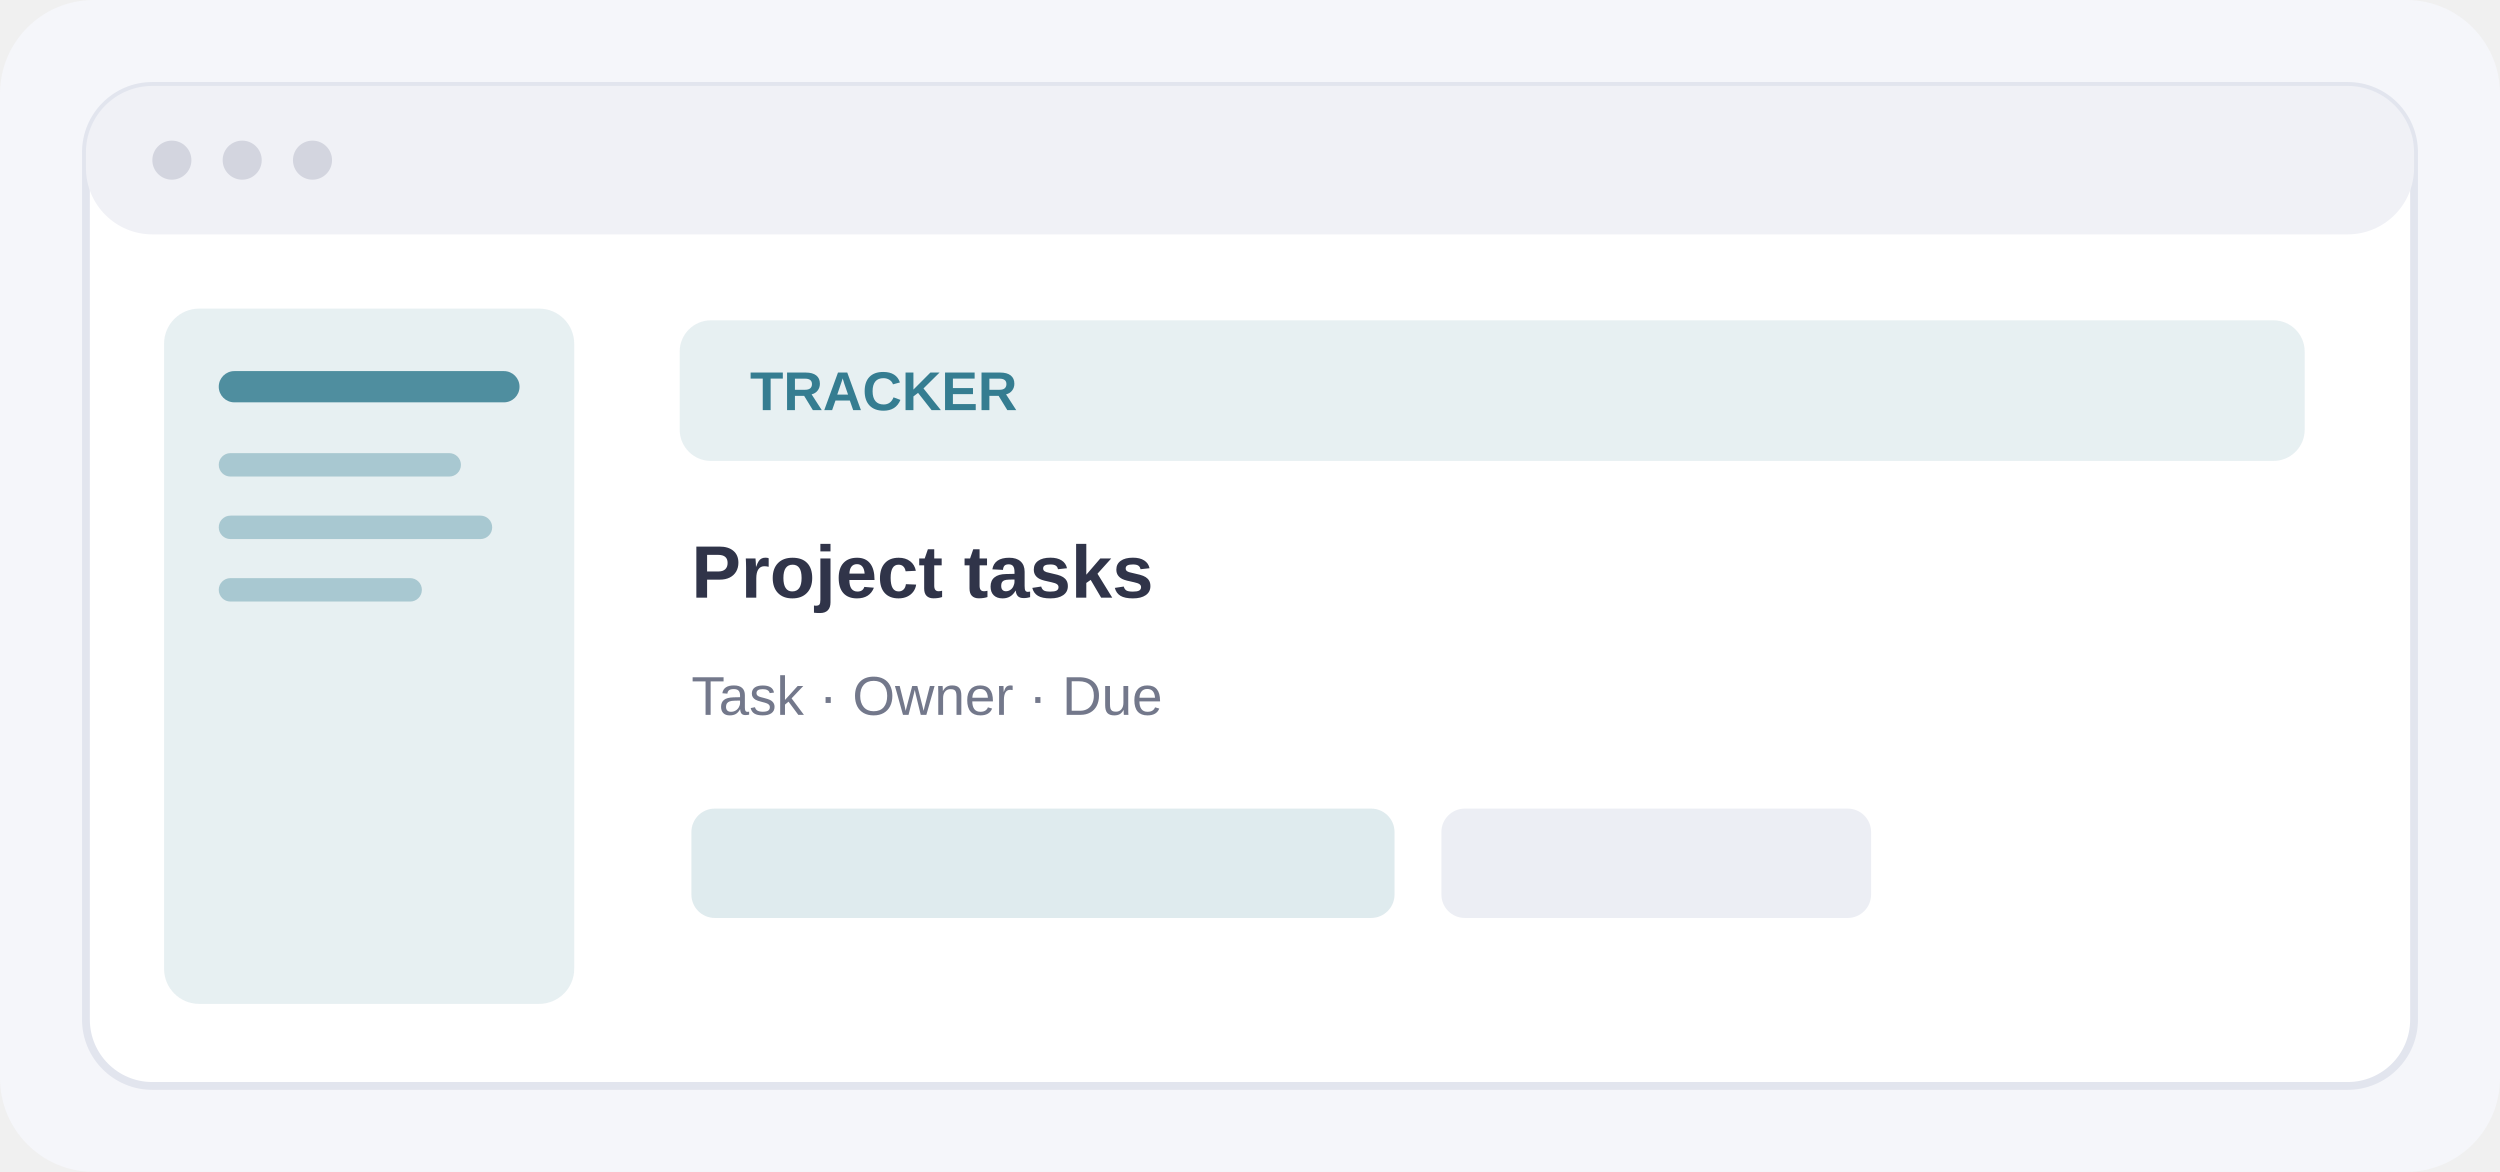
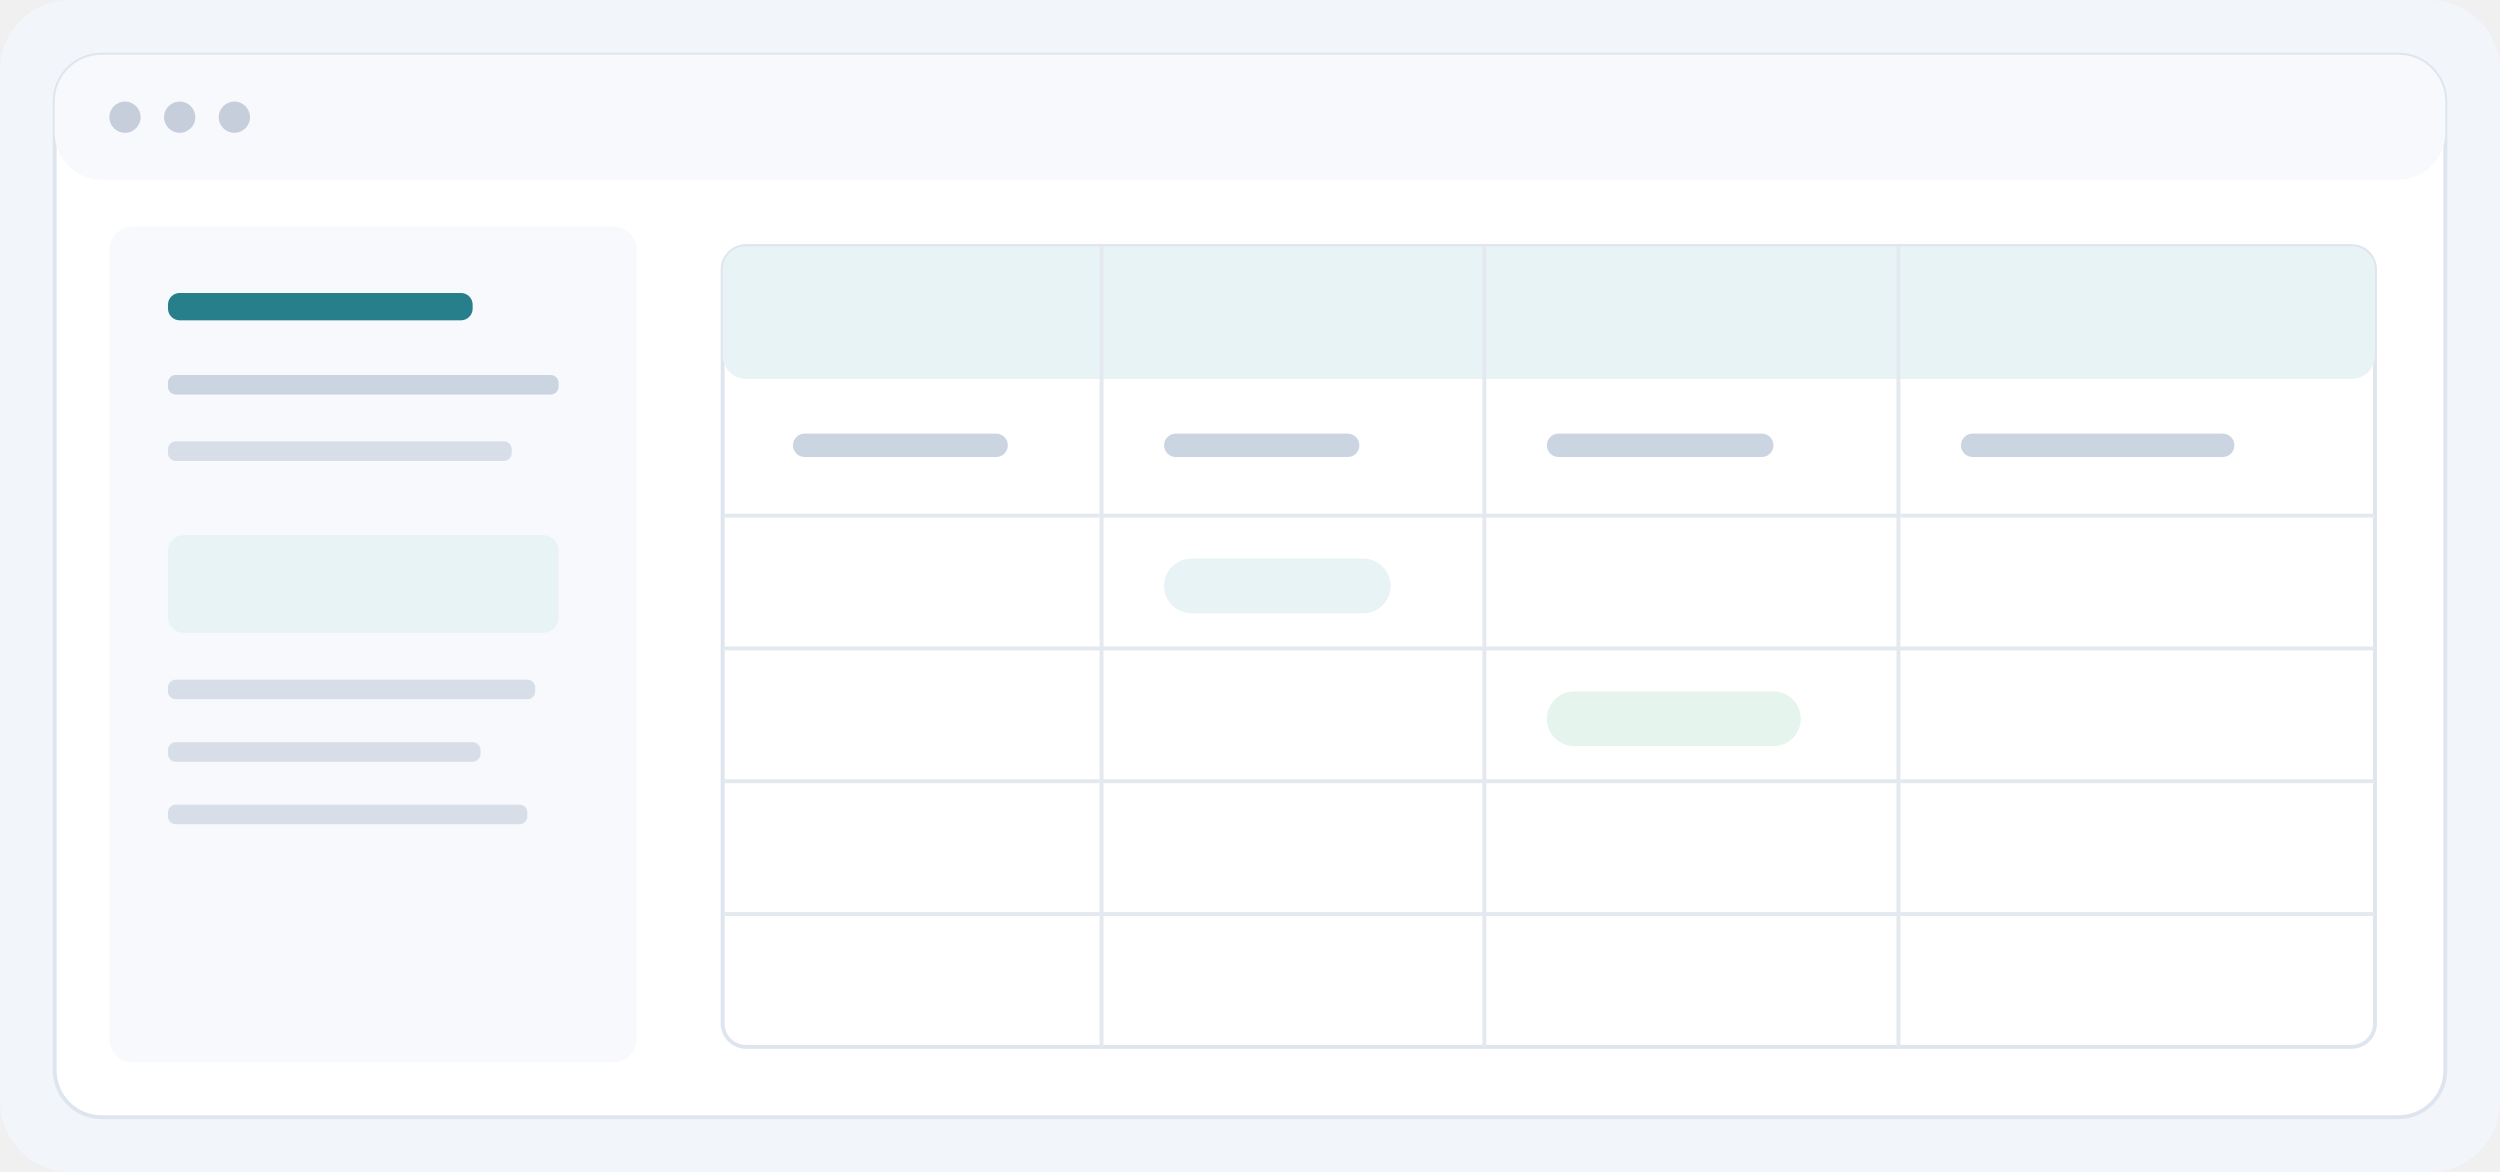
<svg xmlns="http://www.w3.org/2000/svg" viewBox="0 0 640 300" role="img" aria-labelledby="title desc">
-   <rect width="640" height="300" rx="24" fill="#f5f6fa" />
-   <rect x="22" y="22" width="596" height="256" rx="17" fill="#fff" stroke="#e2e5ee" stroke-width="2" />
-   <rect x="22" y="22" width="596" height="38" rx="17" fill="#f0f1f6" />
-   <circle cx="44" cy="41" r="5" fill="#d3d5df" />
-   <circle cx="62" cy="41" r="5" fill="#d3d5df" />
-   <circle cx="80" cy="41" r="5" fill="#d3d5df" />
-   <rect x="42" y="79" width="105" height="178" rx="9" fill="#357d91" opacity=".12" />
-   <rect x="56" y="95" width="77" height="8" rx="4" fill="#357d91" opacity=".85" />
-   <rect x="56" y="116" width="62" height="6" rx="3" fill="#357d91" opacity=".35" />
-   <rect x="56" y="132" width="70" height="6" rx="3" fill="#357d91" opacity=".35" />
-   <rect x="56" y="148" width="52" height="6" rx="3" fill="#357d91" opacity=".35" />
-   <rect x="174" y="82" width="416" height="36" rx="8" fill="#357d91" opacity=".12" />
-   <text x="192" y="105" font-family="Arial,sans-serif" font-size="14" font-weight="700" fill="#357d91">TRACKER</text>
-   <text x="177" y="153" font-family="Arial,sans-serif" font-size="19" font-weight="700" fill="#303449">Project tasks</text>
-   <text x="177" y="183" font-family="Arial,sans-serif" font-size="14" fill="#73788b">Task · Owner · Due</text>
-   <rect x="177" y="207" width="180" height="28" rx="6" fill="#357d91" opacity=".16" />
-   <rect x="369" y="207" width="110" height="28" rx="6" fill="#eceef4" />
+   <rect width="640" height="300" rx="18" fill="#f2f5f9" />
+   <rect x="14" y="14" width="612" height="272" rx="12" fill="#fff" stroke="#dfe5ee" />
+   <rect x="14" y="14" width="612" height="32" rx="12" fill="#f7f9fc" />
+   <circle cx="32" cy="30" r="4" fill="#c5ceda" />
+   <circle cx="46" cy="30" r="4" fill="#c5ceda" />
+   <circle cx="60" cy="30" r="4" fill="#c5ceda" />
+   <rect x="28" y="58" width="135" height="214" rx="6" fill="#f7f9fc" />
+   <rect x="43" y="75" width="78" height="7" rx="3" fill="#287f8c" />
+   <rect x="43" y="96" width="100" height="5" rx="2" fill="#cbd4e1" />
+   <rect x="43" y="113" width="88" height="5" rx="2" fill="#d7dee8" />
+   <rect x="43" y="137" width="100" height="25" rx="4" fill="#e8f3f5" />
+   <rect x="43" y="174" width="94" height="5" rx="2" fill="#d7dee8" />
+   <rect x="43" y="190" width="80" height="5" rx="2" fill="#d7dee8" />
+   <rect x="43" y="206" width="92" height="5" rx="2" fill="#d7dee8" />
+   <rect x="185" y="63" width="423" height="205" rx="6" fill="#fff" stroke="#dfe5ee" />
+   <rect x="185" y="63" width="423" height="34" rx="6" fill="#e8f3f5" />
+   <g stroke="#e4e9f0">
+     <path d="M185 132H608M185 166H608M185 200H608M185 234H608M282 63V268M380 63V268M486 63V268" />
+   </g>
+   <g fill="#cbd4e1">
+     <rect x="203" y="111" width="55" height="6" rx="3" />
+     <rect x="298" y="111" width="50" height="6" rx="3" />
+     <rect x="396" y="111" width="58" height="6" rx="3" />
+     <rect x="502" y="111" width="70" height="6" rx="3" />
+   </g>
+   <rect x="298" y="143" width="58" height="14" rx="7" fill="#e8f3f5" />
+   <rect x="396" y="177" width="65" height="14" rx="7" fill="#e5f4ed" />
</svg>
